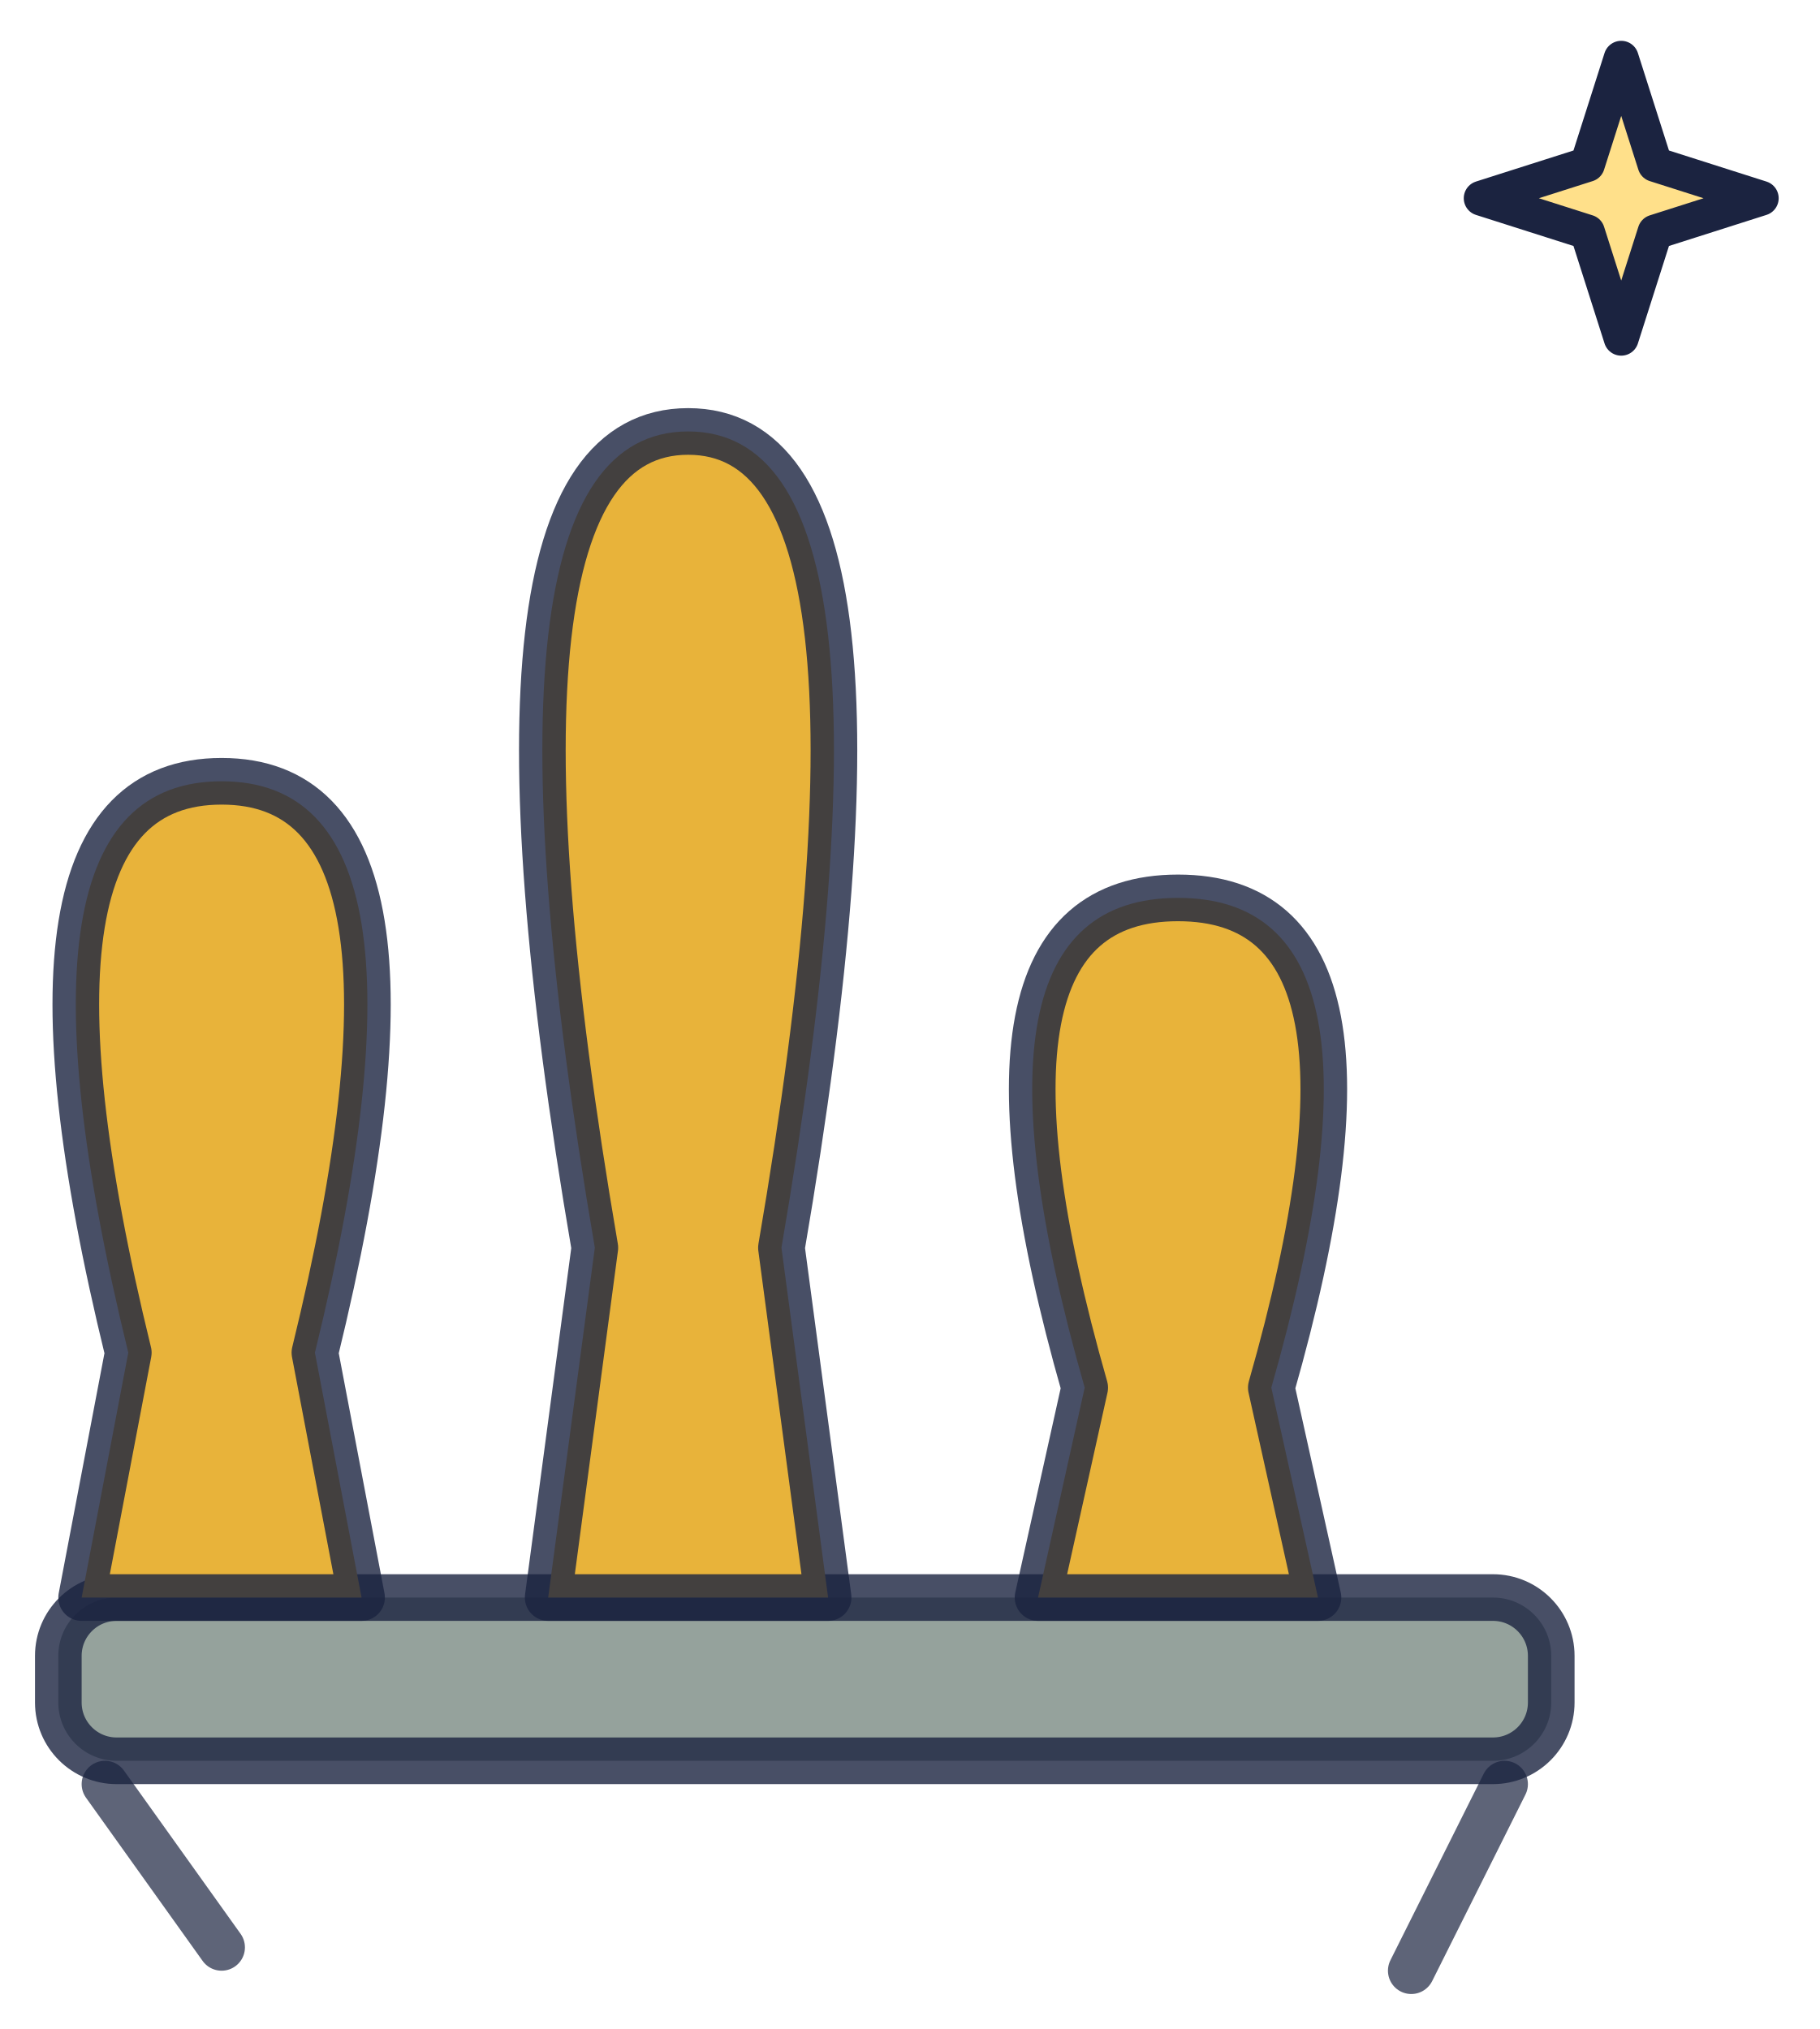
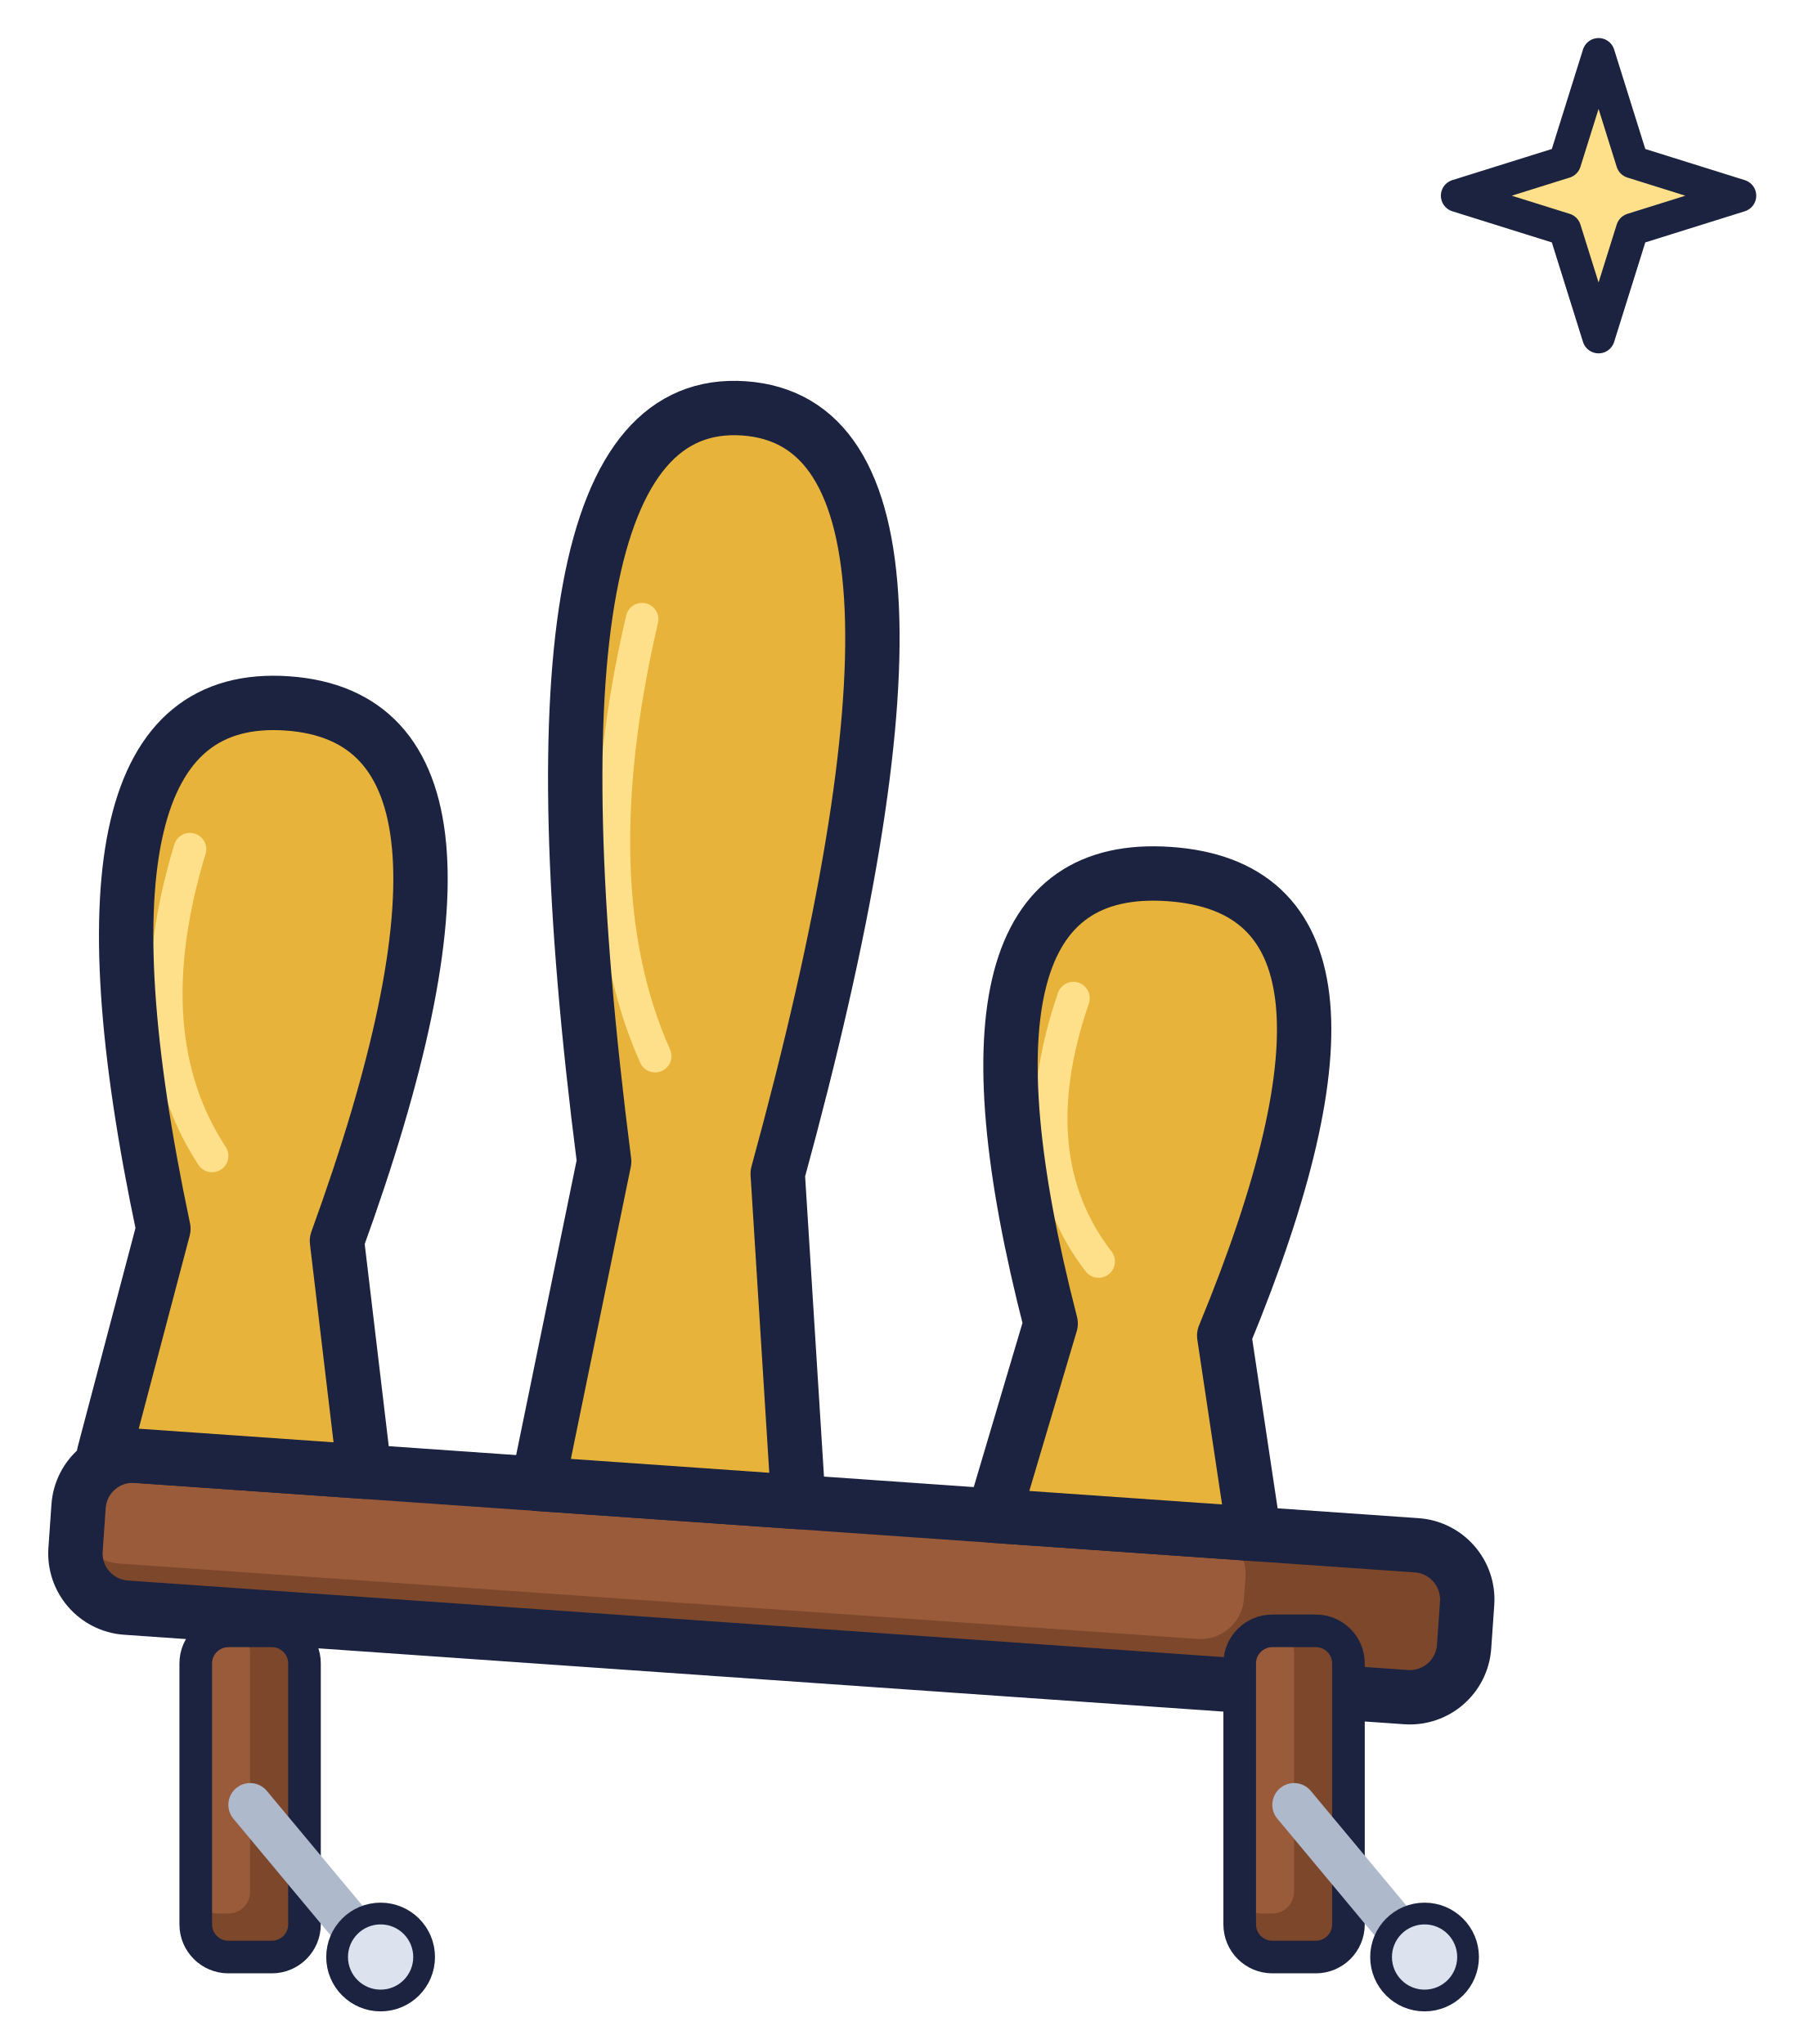
- <svg xmlns="http://www.w3.org/2000/svg" width="156" height="174" viewBox="0 0 156 174">
-   <rect x="5" y="137" width="128" height="14" rx="5" fill="#95A29C" />
-   <rect x="5" y="137" width="128" height="14" rx="5" fill="none" stroke="#1B2340" stroke-width="4" stroke-opacity="0.8" stroke-linejoin="round" />
-   <path d="M7 137L31 137L27 116Q39 67 19 67Q-1 67 11 116Z" fill="#E8B33A" />
-   <path d="M7 137L31 137L27 116Q39 67 19 67Q-1 67 11 116Z" fill="none" stroke="#1B2340" stroke-width="4" stroke-opacity="0.8" stroke-linejoin="round" stroke-linecap="round" />
-   <path d="M47 137L71 137L67 107Q79 37 59 37Q39 37 51 107Z" fill="#E8B33A" />
-   <path d="M47 137L71 137L67 107Q79 37 59 37Q39 37 51 107Z" fill="none" stroke="#1B2340" stroke-width="4" stroke-opacity="0.8" stroke-linejoin="round" stroke-linecap="round" />
-   <path d="M89 137L113 137L109 119Q121 77 101 77Q81 77 93 119Z" fill="#E8B33A" />
-   <path d="M89 137L113 137L109 119Q121 77 101 77Q81 77 93 119Z" fill="none" stroke="#1B2340" stroke-width="4" stroke-opacity="0.8" stroke-linejoin="round" stroke-linecap="round" />
-   <path d="M9 153L19 167M129 153L121 169" fill="none" stroke="#1B2340" stroke-width="4" stroke-opacity="0.7" stroke-linejoin="round" stroke-linecap="round" />
-   <path d="M139 5L141.9 14.1L151 17L141.9 19.9L139 29L136.1 19.9L127 17L136.1 14.1Z" fill="#FFE08A" />
-   <path d="M139 5L141.9 14.1L151 17L141.9 19.9L139 29L136.1 19.9L127 17L136.1 14.1Z" fill="none" stroke="#1B2340" stroke-width="3" stroke-linejoin="round" stroke-linecap="round" />
+ <svg xmlns="http://www.w3.org/2000/svg" width="165" height="188" viewBox="0 0 165 188">
+   <g transform="rotate(4 71 144)">
+     <rect x="7" y="138" width="128" height="14" rx="5" fill="#7C472B" />
+     <rect x="7" y="138" width="107.5" height="10" rx="4" fill="#9A5B3A" />
+     <rect x="7" y="138" width="128" height="14" rx="5" fill="none" stroke="#1B2340" stroke-width="5" stroke-linejoin="round" />
+     <path d="M9 138L33 138L29 117Q43 68 21 68Q-1 68 13 117Z" fill="#E8B33A" />
+     <path d="M13 82Q9 99.5 17 110" fill="none" stroke="#FFE08A" stroke-width="3" stroke-linejoin="round" stroke-linecap="round" />
+     <path d="M9 138L33 138L29 117Q43 68 21 68Q-1 68 13 117Z" fill="none" stroke="#1B2340" stroke-width="5" stroke-linejoin="round" stroke-linecap="round" />
+     <path d="M49 138L73 138L69 108Q83 38 61 38Q39 38 53 108Z" fill="#E8B33A" />
+     <path d="M53 58Q49 83 57 98" fill="none" stroke="#FFE08A" stroke-width="3" stroke-linejoin="round" stroke-linecap="round" />
+     <path d="M49 138L73 138L69 108Q83 38 61 38Q39 38 53 108Z" fill="none" stroke="#1B2340" stroke-width="5" stroke-linejoin="round" stroke-linecap="round" />
+     <path d="M91 138L115 138L111 120Q125 78 103 78Q81 78 95 120Z" fill="#E8B33A" />
+     <path d="M95 90Q91 105 99 114" fill="none" stroke="#FFE08A" stroke-width="3" stroke-linejoin="round" stroke-linecap="round" />
+     <path d="M91 138L115 138L111 120Q125 78 103 78Q81 78 95 120Z" fill="none" stroke="#1B2340" stroke-width="5" stroke-linejoin="round" stroke-linecap="round" />
+   </g>
+   <rect x="18" y="150" width="10" height="30" rx="3" fill="#7C472B" />
+   <rect x="18" y="150" width="5" height="26" rx="2" fill="#9A5B3A" />
+   <rect x="18" y="150" width="10" height="30" rx="3" fill="none" stroke="#1B2340" stroke-width="3" stroke-linejoin="round" />
+   <rect x="114" y="150" width="10" height="30" rx="3" fill="#7C472B" />
+   <rect x="114" y="150" width="5" height="26" rx="2" fill="#9A5B3A" />
+   <rect x="114" y="150" width="10" height="30" rx="3" fill="none" stroke="#1B2340" stroke-width="3" stroke-linejoin="round" />
+   <path d="M23 166L33 178" fill="none" stroke="#AEB9CC" stroke-width="4" stroke-linejoin="round" stroke-linecap="round" />
+   <circle cx="35" cy="180" r="4" fill="#DCE3EE" stroke="#1B2340" stroke-width="2" stroke-linejoin="round" />
+   <path d="M119 166L129 178" fill="none" stroke="#AEB9CC" stroke-width="4" stroke-linejoin="round" stroke-linecap="round" />
+   <circle cx="131" cy="180" r="4" fill="#DCE3EE" stroke="#1B2340" stroke-width="2" stroke-linejoin="round" />
+   <path d="M147 5L150.1 14.9L160 18L150.1 21.1L147 31L143.9 21.1L134 18L143.9 14.9Z" fill="#FFE08A" />
+   <path d="M147 5L150.1 14.9L160 18L150.1 21.1L147 31L143.9 21.1L134 18L143.9 14.9Z" fill="none" stroke="#1B2340" stroke-width="3" stroke-linejoin="round" stroke-linecap="round" />
</svg>
